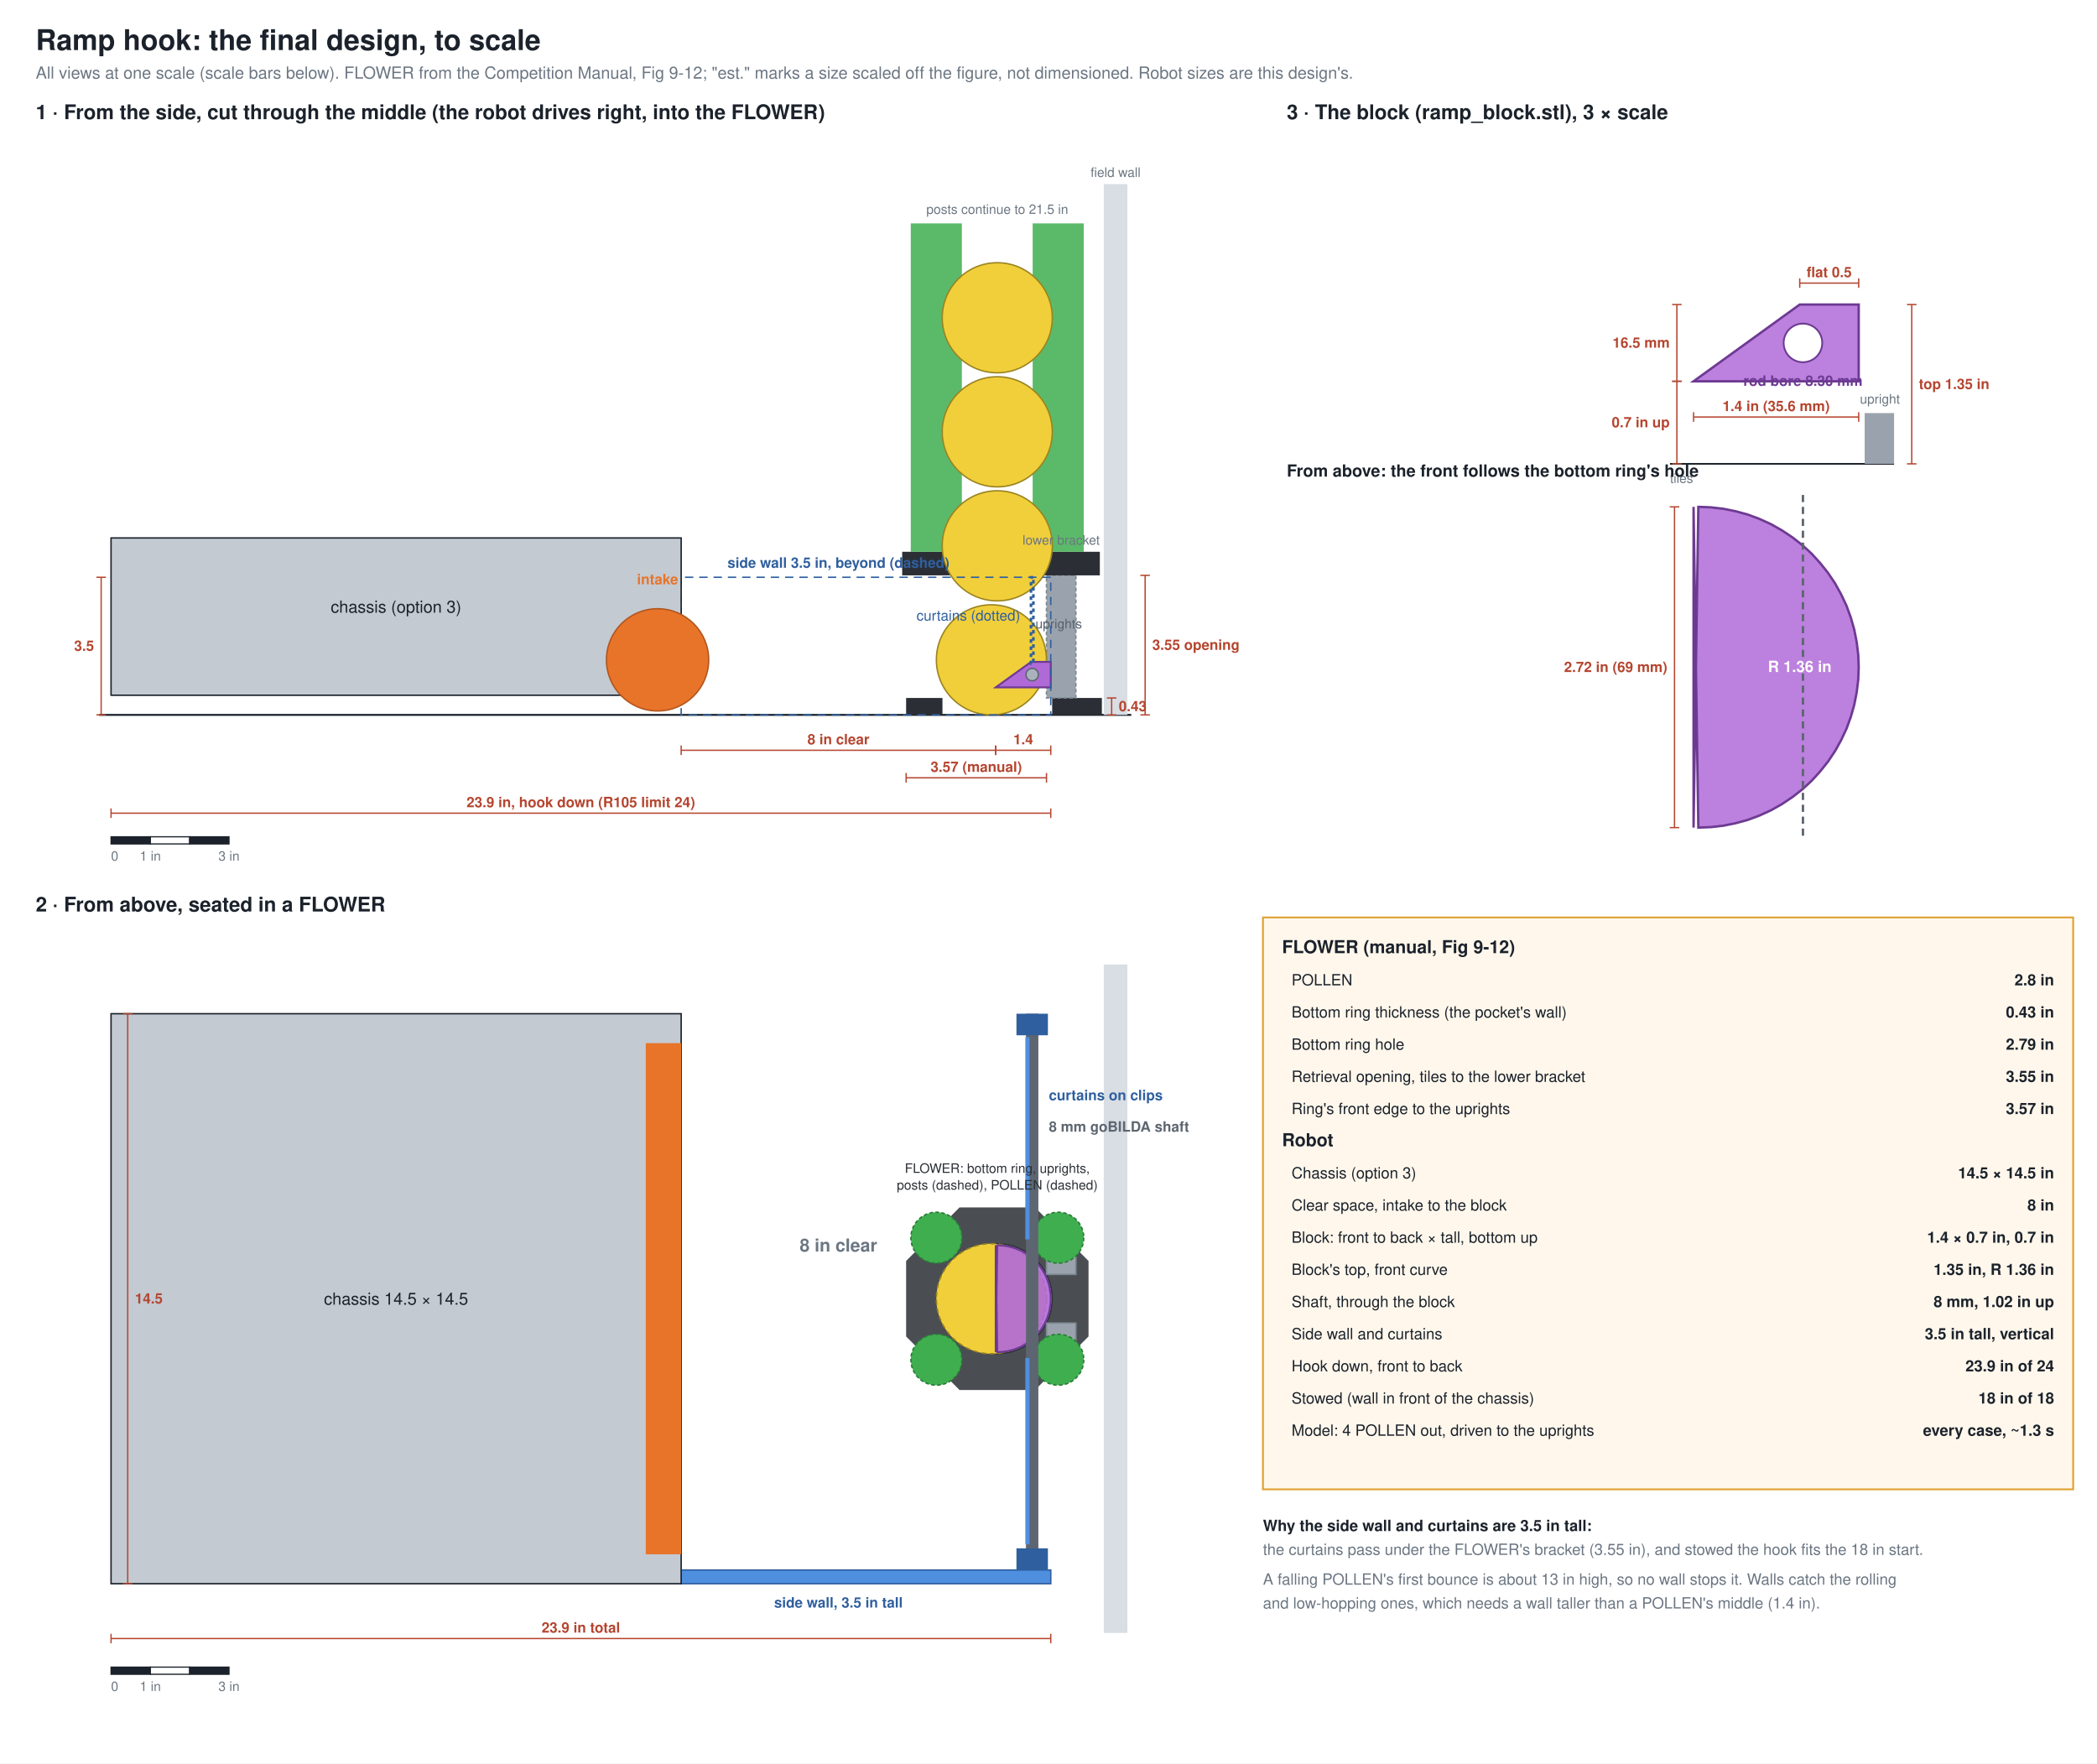
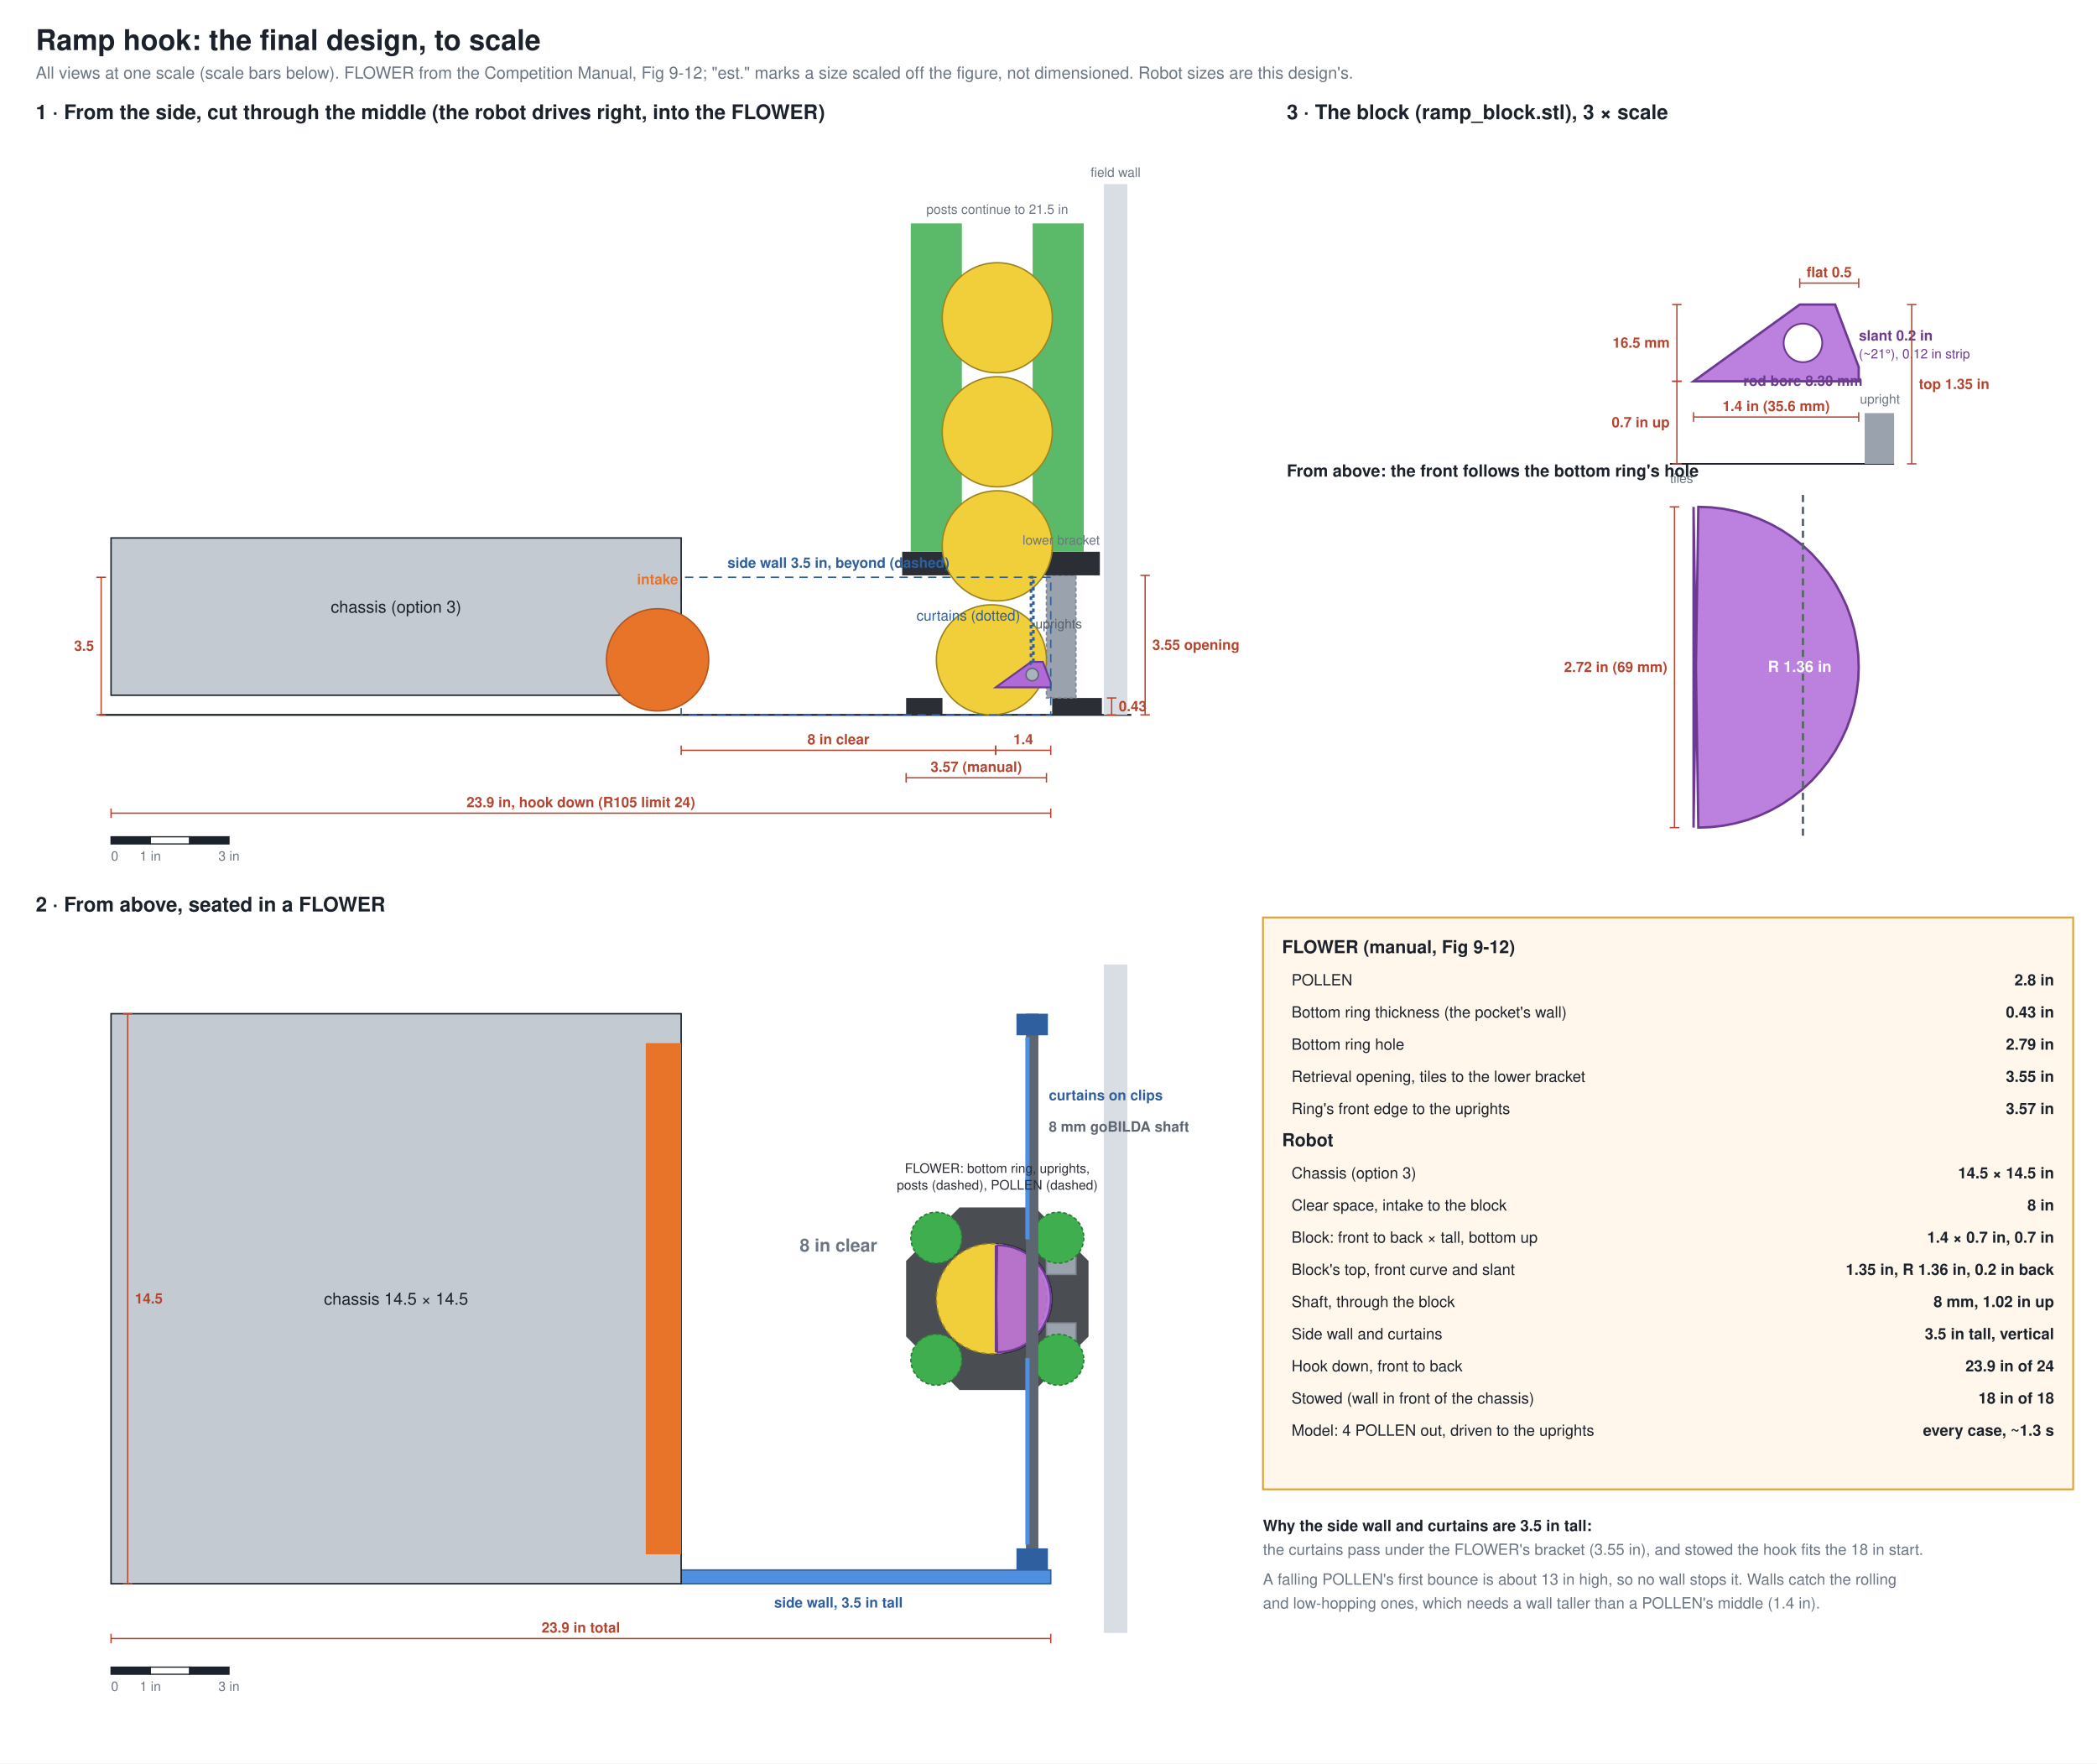
<svg xmlns="http://www.w3.org/2000/svg" width="1760" height="1480" font-family="Helvetica,Arial,sans-serif">
  <rect width="100%" height="100%" fill="#ffffff" />
  <text x="30.0" y="42.0" font-size="24" fill="#1b222b" text-anchor="start" font-weight="700">Ramp hook: the final design, to scale</text>
  <text x="30.0" y="66.0" font-size="14" fill="#6b7682" text-anchor="start" font-weight="400">All views at one scale (scale bars below). FLOWER from the Competition Manual, Fig 9-12; "est." marks a size scaled off the figure, not dimensioned. Robot sizes are this design's.</text>
  <text x="30.0" y="100.0" font-size="17" fill="#1b222b" text-anchor="start" font-weight="700">1 · From the side, cut through the middle (the robot drives right, into the FLOWER)</text>
  <line x1="83.3" y1="600.0" x2="949.5" y2="600.0" stroke="#1b222b" stroke-width="1.6" />
  <polygon points="926.4,154.5 946.2,154.5 946.2,600.0 926.4,600.0" fill="#d9dee4" fill-opacity="1.0" stroke="none" stroke-width="1.2" />
  <text x="936.3" y="148.5" font-size="11" fill="#6b7682" text-anchor="middle" font-weight="400">field wall</text>
  <polygon points="760.5,585.8 791.0,585.8 791.0,600.0 760.5,600.0" fill="#2b2f35" fill-opacity="1.0" stroke="none" stroke-width="1.2" />
  <polygon points="883.1,585.8 924.8,585.8 924.8,600.0 883.1,600.0" fill="#2b2f35" fill-opacity="1.0" stroke="none" stroke-width="1.2" />
  <polygon points="878.3,482.9 903.0,482.9 903.0,585.8 878.3,585.8" fill="#9aa3ad" fill-opacity="1.0" stroke="#7d8792" stroke-width="1.2" stroke-dasharray="3 2" />
  <polygon points="757.2,463.1 923.1,463.1 923.1,482.9 757.2,482.9" fill="#2b2f35" fill-opacity="1.0" stroke="none" stroke-width="1.2" />
  <polygon points="909.6,187.5 866.7,187.5 866.7,463.1 909.6,463.1" fill="#3fae4f" fill-opacity="0.85" stroke="none" stroke-width="1.2" />
  <polygon points="807.3,187.5 764.4,187.5 764.4,463.1 807.3,463.1" fill="#3fae4f" fill-opacity="0.85" stroke="none" stroke-width="1.2" />
  <text x="837.0" y="179.5" font-size="11" fill="#6b7682" text-anchor="middle" font-weight="400">posts continue to 21.5 in</text>
  <circle cx="832.1" cy="553.8" r="46.2" fill="#f1cf3a" stroke="#9a8420" stroke-width="1.2" />
  <circle cx="837.0" cy="458.1" r="46.2" fill="#f1cf3a" stroke="#9a8420" stroke-width="1.2" />
  <circle cx="837.0" cy="362.4" r="46.2" fill="#f1cf3a" stroke="#9a8420" stroke-width="1.2" />
  <circle cx="837.0" cy="266.7" r="46.2" fill="#f1cf3a" stroke="#9a8420" stroke-width="1.2" />
-   <polygon points="881.9,576.9 881.9,555.5 865.4,555.5 835.7,576.9" fill="#b06ad8" fill-opacity="1.0" stroke="#6d3a92" stroke-width="1.6" />
+   <polygon points="881.9,576.9 881.9,572.9 875.3,555.5 865.4,555.5 835.7,576.9" fill="#b06ad8" fill-opacity="1.0" stroke="#6d3a92" stroke-width="1.6" />
  <circle cx="866.3" cy="566.2" r="5.2" fill="#aab3bd" stroke="#5d6670" stroke-width="1.2" />
  <polygon points="867.3,484.5 865.3,484.5 865.3,557.1 867.3,557.1" fill="none" fill-opacity="1.0" stroke="#2f5f9e" stroke-width="2.2" stroke-dasharray="3 3" />
  <polygon points="881.9,484.5 571.7,484.5 571.7,600.0 881.9,600.0" fill="none" fill-opacity="1.0" stroke="#2f5f9e" stroke-width="1.2" stroke-dasharray="7 5" />
  <polygon points="93.2,451.5 571.7,451.5 571.7,583.5 93.2,583.5" fill="#c3cad2" fill-opacity="1.0" stroke="#1b222b" stroke-width="1.2" />
  <circle cx="551.9" cy="553.8" r="42.9" fill="#e8742a" stroke="#b2561d" stroke-width="1.2" />
  <text x="332.4" y="514.2" font-size="14" fill="#1b222b" text-anchor="middle" font-weight="400">chassis (option 3)</text>
  <text x="551.9" y="490.4" font-size="12" fill="#e8742a" text-anchor="middle" font-weight="700">intake</text>
  <text x="703.7" y="476.5" font-size="12" fill="#2f5f9e" text-anchor="middle" font-weight="700">side wall 3.5 in, beyond (dashed)</text>
  <text x="856.3" y="520.8" font-size="12" fill="#2f5f9e" text-anchor="end" font-weight="400">curtains (dotted)</text>
  <text x="890.6" y="545.4" font-size="11" fill="#1b222b" text-anchor="start" font-weight="400" />
  <line x1="571.7" y1="629.7" x2="835.7" y2="629.7" stroke="#b5452f" stroke-width="1.1" />
  <line x1="571.7" y1="625.7" x2="571.7" y2="633.7" stroke="#b5452f" stroke-width="1.1" />
  <line x1="835.7" y1="625.7" x2="835.7" y2="633.7" stroke="#b5452f" stroke-width="1.1" />
  <text x="703.7" y="624.7" font-size="12" fill="#b5452f" text-anchor="middle" font-weight="700">8 in clear</text>
  <line x1="835.7" y1="629.7" x2="881.9" y2="629.7" stroke="#b5452f" stroke-width="1.1" />
  <line x1="835.7" y1="625.7" x2="835.7" y2="633.7" stroke="#b5452f" stroke-width="1.1" />
  <line x1="881.9" y1="625.7" x2="881.9" y2="633.7" stroke="#b5452f" stroke-width="1.1" />
  <text x="858.8" y="624.7" font-size="12" fill="#b5452f" text-anchor="middle" font-weight="700">1.4</text>
  <line x1="93.2" y1="682.5" x2="881.9" y2="682.5" stroke="#b5452f" stroke-width="1.1" />
  <line x1="93.2" y1="678.5" x2="93.2" y2="686.5" stroke="#b5452f" stroke-width="1.1" />
  <line x1="881.9" y1="678.5" x2="881.9" y2="686.5" stroke="#b5452f" stroke-width="1.1" />
  <text x="487.5" y="677.5" font-size="12" fill="#b5452f" text-anchor="middle" font-weight="700">23.9 in, hook down (R105 limit 24)</text>
  <line x1="760.5" y1="652.8" x2="878.3" y2="652.8" stroke="#b5452f" stroke-width="1.1" />
  <line x1="760.5" y1="648.8" x2="760.5" y2="656.8" stroke="#b5452f" stroke-width="1.1" />
  <line x1="878.3" y1="648.8" x2="878.3" y2="656.8" stroke="#b5452f" stroke-width="1.1" />
  <text x="819.4" y="647.8" font-size="12" fill="#b5452f" text-anchor="middle" font-weight="700">3.57 (manual)</text>
  <line x1="933.0" y1="600.0" x2="933.0" y2="585.8" stroke="#b5452f" stroke-width="1.1" />
  <line x1="929.0" y1="600.0" x2="937.0" y2="600.0" stroke="#b5452f" stroke-width="1.1" />
  <line x1="929.0" y1="585.8" x2="937.0" y2="585.8" stroke="#b5452f" stroke-width="1.1" />
  <text x="939.0" y="596.9" font-size="12" fill="#b5452f" text-anchor="start" font-weight="700">0.43</text>
  <line x1="961.1" y1="600.0" x2="961.1" y2="482.9" stroke="#b5452f" stroke-width="1.1" />
  <line x1="957.1" y1="600.0" x2="965.1" y2="600.0" stroke="#b5452f" stroke-width="1.1" />
  <line x1="957.1" y1="482.9" x2="965.1" y2="482.9" stroke="#b5452f" stroke-width="1.1" />
  <text x="967.1" y="545.4" font-size="12" fill="#b5452f" text-anchor="start" font-weight="700">3.55 opening</text>
  <line x1="84.9" y1="600.0" x2="84.9" y2="484.5" stroke="#b5452f" stroke-width="1.1" />
  <line x1="80.9" y1="600.0" x2="88.9" y2="600.0" stroke="#b5452f" stroke-width="1.1" />
  <line x1="80.9" y1="484.5" x2="88.9" y2="484.5" stroke="#b5452f" stroke-width="1.1" />
  <text x="78.9" y="546.2" font-size="12" fill="#b5452f" text-anchor="end" font-weight="700">3.5</text>
  <text x="890.6" y="457.1" font-size="11" fill="#6b7682" text-anchor="middle" font-weight="400">lower bracket</text>
  <text x="888.6" y="527.4" font-size="11" fill="#55606b" text-anchor="middle" font-weight="400">uprights</text>
  <polygon points="93.2,702.3 126.2,702.3 126.2,708.3 93.2,708.3" fill="#1b222b" fill-opacity="1.0" stroke="#1b222b" stroke-width="1" />
  <polygon points="126.2,702.3 159.2,702.3 159.2,708.3 126.2,708.3" fill="#ffffff" fill-opacity="1.0" stroke="#1b222b" stroke-width="1" />
  <polygon points="159.2,702.3 192.2,702.3 192.2,708.3 159.2,708.3" fill="#1b222b" fill-opacity="1.0" stroke="#1b222b" stroke-width="1" />
  <text x="93.2" y="722.3" font-size="11" fill="#6b7682" text-anchor="start" font-weight="400">0</text>
  <text x="192.2" y="722.3" font-size="11" fill="#6b7682" text-anchor="middle" font-weight="400">3 in</text>
  <text x="126.2" y="722.3" font-size="11" fill="#6b7682" text-anchor="middle" font-weight="400">1 in</text>
  <text x="30.0" y="765.0" font-size="17" fill="#1b222b" text-anchor="start" font-weight="700">2 · From above, seated in a FLOWER</text>
  <polygon points="926.4,809.5 946.2,809.5 946.2,1370.5 926.4,1370.5" fill="#d9dee4" fill-opacity="1.0" stroke="none" stroke-width="1.2" />
  <polygon points="760.5,1121.7 805.3,1166.6 868.7,1166.6 913.6,1121.7 913.6,1058.3 868.7,1013.4 805.3,1013.4 760.5,1058.3" fill="#2b2f35" fill-opacity="0.85" stroke="none" stroke-width="1.2" />
  <circle cx="837.0" cy="1090.0" r="46.0" fill="#ffffff" stroke="#2b2f35" stroke-width="1.2" />
  <polygon points="878.3,1069.6 903.0,1069.6 903.0,1044.8 878.3,1044.8" fill="#9aa3ad" fill-opacity="1.0" stroke="#7d8792" stroke-width="1.2" />
  <polygon points="878.3,1110.4 903.0,1110.4 903.0,1135.2 878.3,1135.2" fill="#9aa3ad" fill-opacity="1.0" stroke="#7d8792" stroke-width="1.2" />
  <circle cx="888.2" cy="1038.8" r="21.4" fill="#3fae4f" stroke="#2a7a37" stroke-width="1.2" stroke-dasharray="3 2" />
  <circle cx="888.2" cy="1141.2" r="21.4" fill="#3fae4f" stroke="#2a7a37" stroke-width="1.2" stroke-dasharray="3 2" />
  <circle cx="785.9" cy="1038.8" r="21.4" fill="#3fae4f" stroke="#2a7a37" stroke-width="1.2" stroke-dasharray="3 2" />
  <circle cx="785.9" cy="1141.2" r="21.4" fill="#3fae4f" stroke="#2a7a37" stroke-width="1.2" stroke-dasharray="3 2" />
  <circle cx="832.1" cy="1090.0" r="46.2" fill="#f1cf3a" stroke="#9a8420" stroke-width="1.2" stroke-dasharray="4 3" />
  <polygon points="835.7,1045.1 837.0,1134.9 840.5,1134.7 844.0,1134.3 847.5,1133.6 850.9,1132.7 854.2,1131.5 857.4,1130.0 860.5,1128.3 863.4,1126.3 866.2,1124.1 868.8,1121.7 871.1,1119.1 873.3,1116.4 875.3,1113.4 877.0,1110.4 878.5,1107.2 879.7,1103.9 880.7,1100.5 881.3,1097.0 881.8,1093.5 881.9,1090.0 881.8,1086.5 881.3,1083.0 880.7,1079.5 879.7,1076.1 878.5,1072.8 877.0,1069.6 875.3,1066.6 873.3,1063.6 871.1,1060.9 868.8,1058.3 866.2,1055.9 863.4,1053.7 860.5,1051.7 857.4,1050.0 854.2,1048.5 850.9,1047.3 847.5,1046.4 844.0,1045.7 840.5,1045.3 837.0,1045.1 835.7,1134.9" fill="#b06ad8" fill-opacity="0.9" stroke="#6d3a92" stroke-width="1.6" />
  <line x1="866.3" y1="850.8" x2="866.3" y2="1317.7" stroke="#5d6670" stroke-width="10.394" />
  <polygon points="853.1,850.8 879.5,850.8 879.5,868.9 853.1,868.9" fill="#2f5f9e" fill-opacity="1.0" stroke="none" stroke-width="1.2" />
  <polygon points="853.1,1299.5 879.5,1299.5 879.5,1317.7 853.1,1317.7" fill="#2f5f9e" fill-opacity="1.0" stroke="none" stroke-width="1.2" />
  <line x1="862.3" y1="870.5" x2="862.3" y2="1040.2" stroke="#4f8fe0" stroke-width="3.5" />
  <line x1="862.3" y1="1139.8" x2="862.3" y2="1296.2" stroke="#4f8fe0" stroke-width="3.5" />
  <polygon points="881.9,1317.7 571.7,1317.7 571.7,1329.2 881.9,1329.2" fill="#4f8fe0" fill-opacity="1.0" stroke="#2f5f9e" stroke-width="1.2" />
  <polygon points="93.2,850.8 571.7,850.8 571.7,1329.2 93.2,1329.2" fill="#c3cad2" fill-opacity="1.0" stroke="#1b222b" stroke-width="1.2" />
  <polygon points="542.0,875.5 571.7,875.5 571.7,1304.5 542.0,1304.5" fill="#e8742a" fill-opacity="1.0" stroke="none" stroke-width="1.2" />
  <text x="332.4" y="1095.0" font-size="14" fill="#1b222b" text-anchor="middle" font-weight="400">chassis 14.5 × 14.5</text>
  <text x="703.7" y="1050.4" font-size="15" fill="#6b7682" text-anchor="middle" font-weight="700">8 in clear</text>
  <text x="703.7" y="1349.2" font-size="12" fill="#2f5f9e" text-anchor="middle" font-weight="700">side wall, 3.5 in tall</text>
  <text x="880.3" y="923.4" font-size="12" fill="#2f5f9e" text-anchor="start" font-weight="700">curtains on clips</text>
  <text x="880.3" y="949.8" font-size="12" fill="#5d6670" text-anchor="start" font-weight="700">8 mm goBILDA shaft</text>
  <text x="837.0" y="984.4" font-size="11" fill="#2b2f35" text-anchor="middle" font-weight="400">FLOWER: bottom ring, uprights,</text>
  <text x="837.0" y="998.4" font-size="11" fill="#2b2f35" text-anchor="middle" font-weight="400">posts (dashed), POLLEN (dashed)</text>
  <line x1="93.2" y1="1375.2" x2="881.9" y2="1375.2" stroke="#b5452f" stroke-width="1.1" />
  <line x1="93.2" y1="1371.2" x2="93.2" y2="1379.2" stroke="#b5452f" stroke-width="1.1" />
  <line x1="881.9" y1="1371.2" x2="881.9" y2="1379.2" stroke="#b5452f" stroke-width="1.1" />
  <text x="487.5" y="1370.2" font-size="12" fill="#b5452f" text-anchor="middle" font-weight="700">23.9 in total</text>
  <line x1="107.2" y1="850.8" x2="107.2" y2="1329.2" stroke="#b5452f" stroke-width="1.1" />
  <line x1="103.2" y1="850.8" x2="111.2" y2="850.8" stroke="#b5452f" stroke-width="1.1" />
  <line x1="103.2" y1="1329.2" x2="111.2" y2="1329.2" stroke="#b5452f" stroke-width="1.1" />
  <text x="113.2" y="1094.0" font-size="12" fill="#b5452f" text-anchor="start" font-weight="700">14.5</text>
  <polygon points="93.2,1399.2 126.2,1399.2 126.2,1405.2 93.2,1405.2" fill="#1b222b" fill-opacity="1.0" stroke="#1b222b" stroke-width="1" />
  <polygon points="126.2,1399.2 159.2,1399.2 159.2,1405.2 126.2,1405.2" fill="#ffffff" fill-opacity="1.0" stroke="#1b222b" stroke-width="1" />
  <polygon points="159.2,1399.2 192.2,1399.2 192.2,1405.2 159.2,1405.2" fill="#1b222b" fill-opacity="1.0" stroke="#1b222b" stroke-width="1" />
  <text x="93.2" y="1419.2" font-size="11" fill="#6b7682" text-anchor="start" font-weight="400">0</text>
  <text x="192.2" y="1419.2" font-size="11" fill="#6b7682" text-anchor="middle" font-weight="400">3 in</text>
  <text x="126.2" y="1419.2" font-size="11" fill="#6b7682" text-anchor="middle" font-weight="400">1 in</text>
  <text x="1080.0" y="100.0" font-size="17" fill="#1b222b" text-anchor="start" font-weight="700">3 · The block (ramp_block.stl), 3 × scale</text>
-   <polygon points="1560.0,320.0 1560.0,255.6 1510.5,255.6 1421.4,320.0" fill="#b06ad8" fill-opacity="0.85" stroke="#6d3a92" stroke-width="2" />
+   <polygon points="1560.0,320.0 1560.0,308.1 1540.2,255.6 1510.5,255.6 1421.4,320.0" fill="#b06ad8" fill-opacity="0.85" stroke="#6d3a92" stroke-width="2" />
+   <text x="1560.1" y="285.8" font-size="12" fill="#6d3a92" text-anchor="start" font-weight="700">slant 0.2 in</text>
+   <text x="1560.1" y="300.8" font-size="11" fill="#6d3a92" text-anchor="start" font-weight="400">(~21°), 0.12 in strip</text>
  <circle cx="1513.2" cy="287.8" r="16.2" fill="#ffffff" stroke="#6d3a92" stroke-width="1.5" />
  <line x1="1589.7" y1="389.3" x2="1401.6" y2="389.3" stroke="#1b222b" stroke-width="1.4" />
  <text x="1401.6" y="405.3" font-size="11" fill="#6b7682" text-anchor="start" font-weight="400">tiles</text>
  <polygon points="1565.0,346.7 1589.7,346.7 1589.7,389.3 1565.0,389.3" fill="#9aa3ad" fill-opacity="1.0" stroke="none" stroke-width="1.2" />
  <line x1="1421.4" y1="350.0" x2="1560.0" y2="350.0" stroke="#b5452f" stroke-width="1.1" />
  <line x1="1421.4" y1="346.0" x2="1421.4" y2="354.0" stroke="#b5452f" stroke-width="1.1" />
  <line x1="1560.0" y1="346.0" x2="1560.0" y2="354.0" stroke="#b5452f" stroke-width="1.1" />
  <text x="1490.7" y="345.0" font-size="12" fill="#b5452f" text-anchor="middle" font-weight="700">1.4 in (35.6 mm)</text>
  <line x1="1560.0" y1="237.6" x2="1510.5" y2="237.6" stroke="#b5452f" stroke-width="1.1" />
  <line x1="1560.0" y1="233.6" x2="1560.0" y2="241.6" stroke="#b5452f" stroke-width="1.1" />
  <line x1="1510.5" y1="233.6" x2="1510.5" y2="241.6" stroke="#b5452f" stroke-width="1.1" />
  <text x="1535.2" y="232.6" font-size="12" fill="#b5452f" text-anchor="middle" font-weight="700">flat 0.5</text>
  <line x1="1604.5" y1="389.3" x2="1604.5" y2="255.6" stroke="#b5452f" stroke-width="1.1" />
  <line x1="1600.5" y1="389.3" x2="1608.5" y2="389.3" stroke="#b5452f" stroke-width="1.1" />
  <line x1="1600.5" y1="255.6" x2="1608.5" y2="255.6" stroke="#b5452f" stroke-width="1.1" />
  <text x="1610.5" y="326.5" font-size="12" fill="#b5452f" text-anchor="start" font-weight="700">top 1.35 in</text>
  <line x1="1407.4" y1="389.3" x2="1407.4" y2="320.0" stroke="#b5452f" stroke-width="1.1" />
  <line x1="1403.4" y1="389.3" x2="1411.4" y2="389.3" stroke="#b5452f" stroke-width="1.1" />
  <line x1="1403.4" y1="320.0" x2="1411.4" y2="320.0" stroke="#b5452f" stroke-width="1.1" />
  <text x="1401.4" y="358.6" font-size="12" fill="#b5452f" text-anchor="end" font-weight="700">0.7 in up</text>
  <line x1="1407.4" y1="320.0" x2="1407.4" y2="255.6" stroke="#b5452f" stroke-width="1.1" />
  <line x1="1403.4" y1="320.0" x2="1411.4" y2="320.0" stroke="#b5452f" stroke-width="1.1" />
  <line x1="1403.4" y1="255.6" x2="1411.4" y2="255.6" stroke="#b5452f" stroke-width="1.1" />
  <text x="1401.4" y="291.8" font-size="12" fill="#b5452f" text-anchor="end" font-weight="700">16.5 mm</text>
  <text x="1513.2" y="323.8" font-size="12" fill="#6d3a92" text-anchor="middle" font-weight="700">rod bore 8.30 mm</text>
  <text x="1577.8" y="338.7" font-size="11" fill="#6b7682" text-anchor="middle" font-weight="400">upright</text>
  <text x="1080.0" y="400.0" font-size="14" fill="#1b222b" text-anchor="start" font-weight="700">From above: the front follows the bottom ring's hole</text>
  <polygon points="1421.4,425.4 1425.4,694.6 1435.9,694.2 1446.4,693.0 1456.8,690.9 1467.0,688.1 1476.9,684.4 1486.5,680.0 1495.7,674.8 1504.5,668.9 1512.8,662.4 1520.6,655.2 1527.7,647.4 1534.3,639.1 1540.2,630.3 1545.3,621.1 1549.8,611.5 1553.4,601.6 1556.3,591.4 1558.3,581.1 1559.6,570.6 1560.0,560.0 1559.6,549.4 1558.3,538.9 1556.3,528.6 1553.4,518.4 1549.8,508.5 1545.3,498.9 1540.2,489.7 1534.3,480.9 1527.7,472.6 1520.6,464.8 1512.8,457.6 1504.5,451.1 1495.7,445.2 1486.5,440.0 1476.9,435.6 1467.0,431.9 1456.8,429.1 1446.4,427.0 1435.9,425.8 1425.4,425.4 1421.4,694.6" fill="#b06ad8" fill-opacity="0.85" stroke="#6d3a92" stroke-width="2" />
  <line x1="1513.2" y1="415.4" x2="1513.2" y2="704.6" stroke="#5d6670" stroke-width="2" stroke-dasharray="6 4" />
  <line x1="1405.4" y1="425.4" x2="1405.4" y2="694.6" stroke="#b5452f" stroke-width="1.1" />
  <line x1="1401.4" y1="425.4" x2="1409.4" y2="425.4" stroke="#b5452f" stroke-width="1.1" />
  <line x1="1401.4" y1="694.6" x2="1409.4" y2="694.6" stroke="#b5452f" stroke-width="1.1" />
  <text x="1399.4" y="564.0" font-size="12" fill="#b5452f" text-anchor="end" font-weight="700">2.72 in (69 mm)</text>
  <text x="1510.5" y="564.0" font-size="13" fill="#ffffff" text-anchor="middle" font-weight="700">R 1.36 in</text>
  <polygon points="1060.0,770.0 1740.0,770.0 1740.0,1250.0 1060.0,1250.0" fill="#fff7ec" fill-opacity="1.0" stroke="#e0a030" stroke-width="1.5" />
  <text x="1076.0" y="800.0" font-size="15" fill="#1b222b" text-anchor="start" font-weight="700">FLOWER (manual, Fig 9-12)</text>
  <text x="1084.0" y="827.0" font-size="13" fill="#1b222b" text-anchor="start" font-weight="400">POLLEN</text>
  <text x="1724.0" y="827.0" font-size="13" fill="#1b222b" text-anchor="end" font-weight="700">2.8 in</text>
  <text x="1084.0" y="854.0" font-size="13" fill="#1b222b" text-anchor="start" font-weight="400">Bottom ring thickness (the pocket's wall)</text>
  <text x="1724.0" y="854.0" font-size="13" fill="#1b222b" text-anchor="end" font-weight="700">0.43 in</text>
  <text x="1084.0" y="881.0" font-size="13" fill="#1b222b" text-anchor="start" font-weight="400">Bottom ring hole</text>
  <text x="1724.0" y="881.0" font-size="13" fill="#1b222b" text-anchor="end" font-weight="700">2.79 in</text>
  <text x="1084.0" y="908.0" font-size="13" fill="#1b222b" text-anchor="start" font-weight="400">Retrieval opening, tiles to the lower bracket</text>
  <text x="1724.0" y="908.0" font-size="13" fill="#1b222b" text-anchor="end" font-weight="700">3.55 in</text>
  <text x="1084.0" y="935.0" font-size="13" fill="#1b222b" text-anchor="start" font-weight="400">Ring's front edge to the uprights</text>
  <text x="1724.0" y="935.0" font-size="13" fill="#1b222b" text-anchor="end" font-weight="700">3.57 in</text>
  <text x="1076.0" y="962.0" font-size="15" fill="#1b222b" text-anchor="start" font-weight="700">Robot</text>
  <text x="1084.0" y="989.0" font-size="13" fill="#1b222b" text-anchor="start" font-weight="400">Chassis (option 3)</text>
  <text x="1724.0" y="989.0" font-size="13" fill="#1b222b" text-anchor="end" font-weight="700">14.5 × 14.5 in</text>
  <text x="1084.0" y="1016.0" font-size="13" fill="#1b222b" text-anchor="start" font-weight="400">Clear space, intake to the block</text>
  <text x="1724.0" y="1016.0" font-size="13" fill="#1b222b" text-anchor="end" font-weight="700">8 in</text>
  <text x="1084.0" y="1043.0" font-size="13" fill="#1b222b" text-anchor="start" font-weight="400">Block: front to back × tall, bottom up</text>
  <text x="1724.0" y="1043.0" font-size="13" fill="#1b222b" text-anchor="end" font-weight="700">1.4 × 0.7 in, 0.7 in</text>
-   <text x="1084.0" y="1070.0" font-size="13" fill="#1b222b" text-anchor="start" font-weight="400">Block's top, front curve</text>
-   <text x="1724.0" y="1070.0" font-size="13" fill="#1b222b" text-anchor="end" font-weight="700">1.35 in, R 1.36 in</text>
+   <text x="1084.0" y="1070.0" font-size="13" fill="#1b222b" text-anchor="start" font-weight="400">Block's top, front curve and slant</text>
+   <text x="1724.0" y="1070.0" font-size="13" fill="#1b222b" text-anchor="end" font-weight="700">1.35 in, R 1.36 in, 0.2 in back</text>
  <text x="1084.0" y="1097.0" font-size="13" fill="#1b222b" text-anchor="start" font-weight="400">Shaft, through the block</text>
  <text x="1724.0" y="1097.0" font-size="13" fill="#1b222b" text-anchor="end" font-weight="700">8 mm, 1.02 in up</text>
  <text x="1084.0" y="1124.0" font-size="13" fill="#1b222b" text-anchor="start" font-weight="400">Side wall and curtains</text>
  <text x="1724.0" y="1124.0" font-size="13" fill="#1b222b" text-anchor="end" font-weight="700">3.5 in tall, vertical</text>
  <text x="1084.0" y="1151.0" font-size="13" fill="#1b222b" text-anchor="start" font-weight="400">Hook down, front to back</text>
  <text x="1724.0" y="1151.0" font-size="13" fill="#1b222b" text-anchor="end" font-weight="700">23.9 in of 24</text>
  <text x="1084.0" y="1178.0" font-size="13" fill="#1b222b" text-anchor="start" font-weight="400">Stowed (wall in front of the chassis)</text>
  <text x="1724.0" y="1178.0" font-size="13" fill="#1b222b" text-anchor="end" font-weight="700">18 in of 18</text>
  <text x="1084.0" y="1205.0" font-size="13" fill="#1b222b" text-anchor="start" font-weight="400">Model: 4 POLLEN out, driven to the uprights</text>
  <text x="1724.0" y="1205.0" font-size="13" fill="#1b222b" text-anchor="end" font-weight="700">every case, ~1.3 s</text>
  <text x="1060.0" y="1285.0" font-size="13" fill="#1b222b" text-anchor="start" font-weight="700">Why the side wall and curtains are 3.5 in tall:</text>
  <text x="1060.0" y="1305.0" font-size="13" fill="#6b7682" text-anchor="start" font-weight="400">the curtains pass under the FLOWER's bracket (3.55 in), and stowed the hook fits the 18 in start.</text>
  <text x="1060.0" y="1330.0" font-size="13" fill="#6b7682" text-anchor="start" font-weight="400">A falling POLLEN's first bounce is about 13 in high, so no wall stops it. Walls catch the rolling</text>
  <text x="1060.0" y="1350.0" font-size="13" fill="#6b7682" text-anchor="start" font-weight="400">and low-hopping ones, which needs a wall taller than a POLLEN's middle (1.4 in).</text>
</svg>
